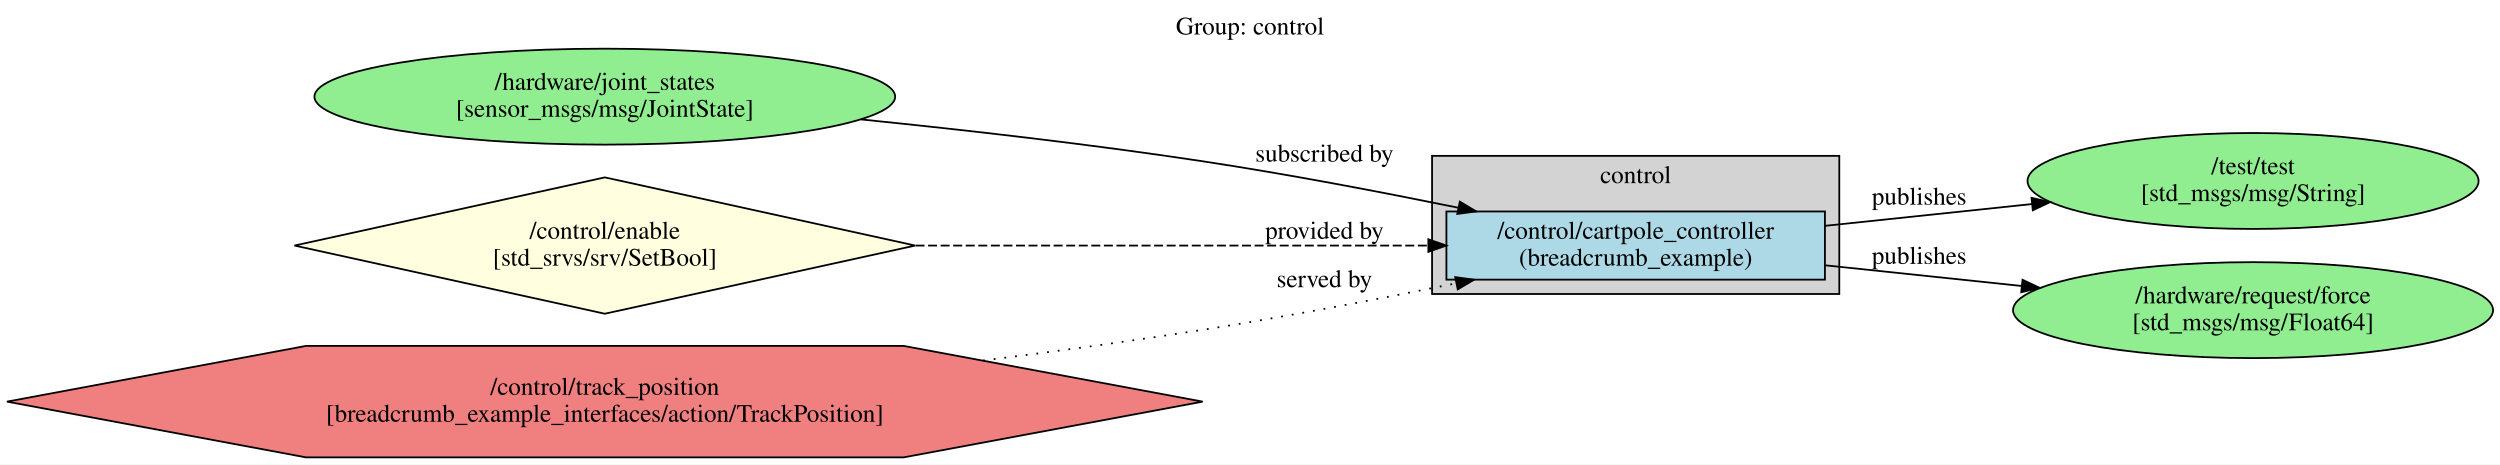
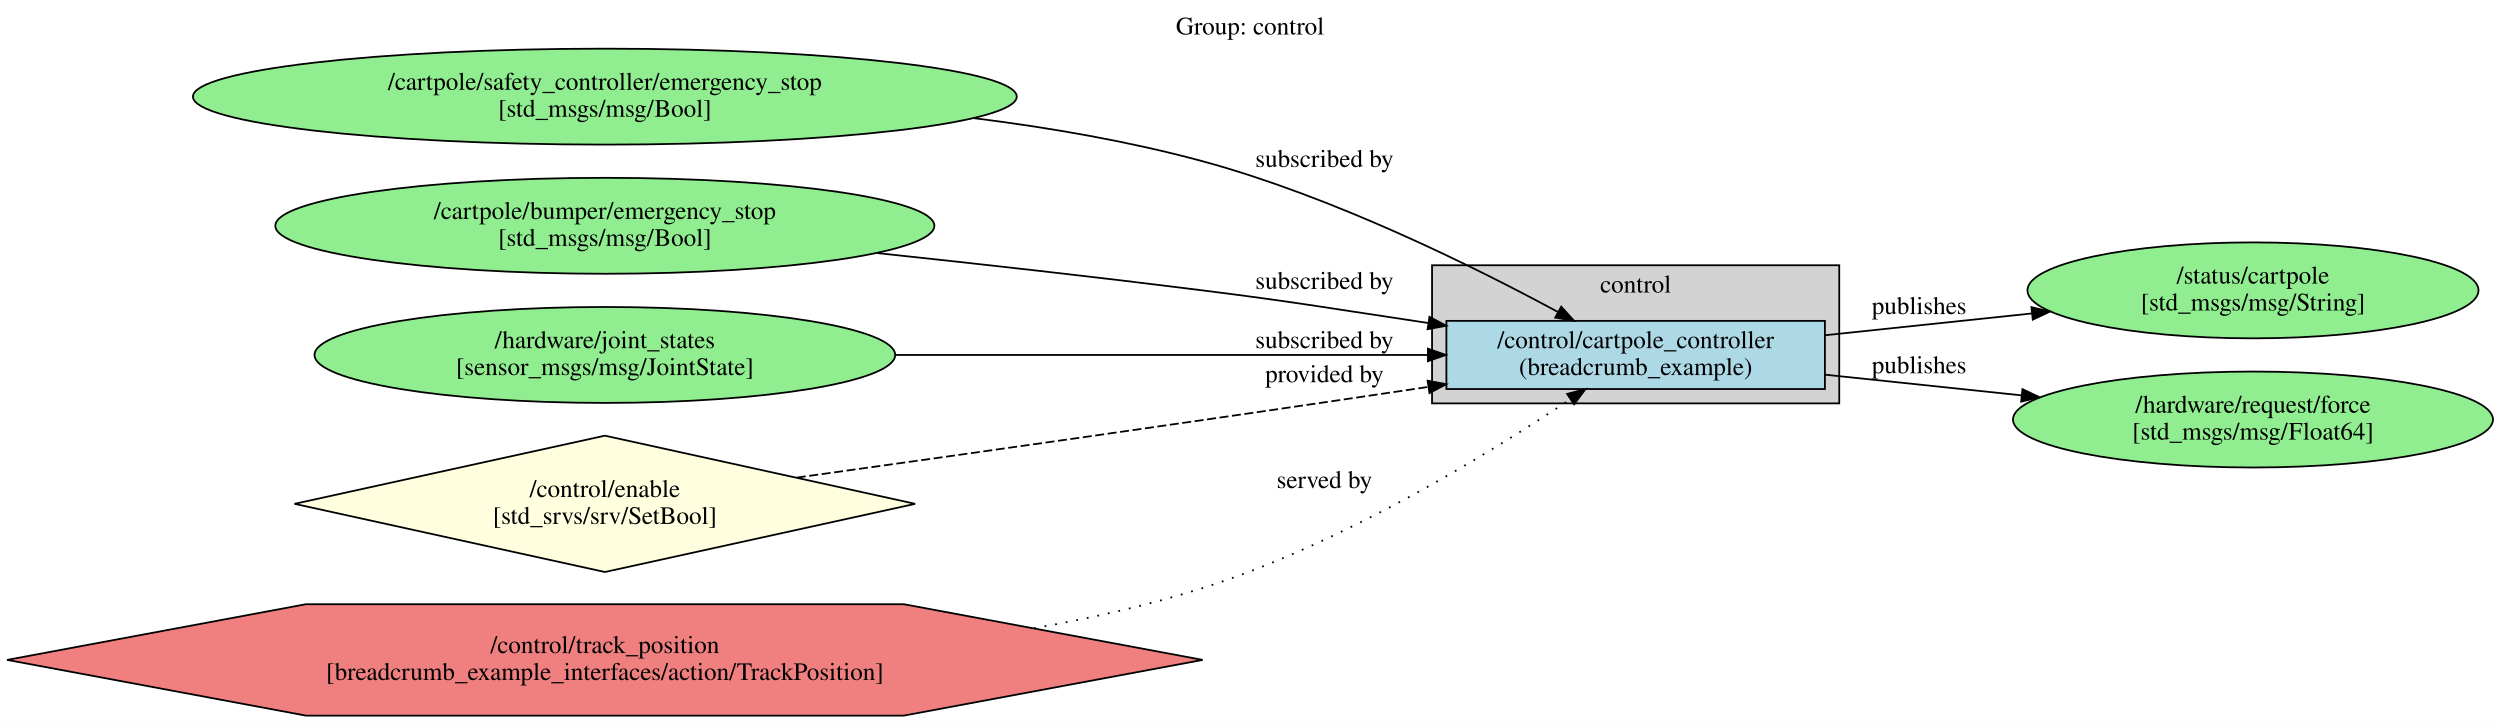
- <svg xmlns="http://www.w3.org/2000/svg" width="1394pt" height="259pt" viewBox="0.00 0.00 1393.55 258.90">
-   <g id="graph0" class="graph" transform="scale(1 1) rotate(0) translate(4 254.9)">
-     <polygon fill="white" stroke="transparent" points="-4,4 -4,-254.9 1389.55,-254.9 1389.55,4 -4,4" />
-     <text text-anchor="middle" x="692.77" y="-235.7" font-family="Times,serif" font-size="14.00">Group: control</text>
+ <svg xmlns="http://www.w3.org/2000/svg" width="1394pt" height="403pt" viewBox="0.00 0.00 1393.55 402.90">
+   <g id="graph0" class="graph" transform="scale(1 1) rotate(0) translate(4 398.9)">
+     <polygon fill="white" stroke="transparent" points="-4,4 -4,-398.9 1389.55,-398.9 1389.55,4 -4,4" />
+     <text text-anchor="middle" x="692.77" y="-379.7" font-family="Times,serif" font-size="14.00">Group: control</text>
    <g id="clust1" class="cluster">
-       <polygon fill="lightgrey" stroke="black" points="794.26,-91.03 794.26,-168.03 1021.26,-168.03 1021.26,-91.03 794.26,-91.03" />
-       <text text-anchor="middle" x="907.76" y="-152.83" font-family="Times,serif" font-size="14.00">control</text>
+       <polygon fill="lightgrey" stroke="black" points="794.26,-174.03 794.26,-251.03 1021.26,-251.03 1021.26,-174.03 794.26,-174.03" />
+       <text text-anchor="middle" x="907.76" y="-235.83" font-family="Times,serif" font-size="14.00">control</text>
    </g>
    <g id="node1" class="node">
-       <polygon fill="lightblue" stroke="black" points="1013.26,-137.03 802.26,-137.03 802.26,-99.03 1013.26,-99.03 1013.26,-137.03" />
-       <text text-anchor="middle" x="907.76" y="-121.83" font-family="Times,serif" font-size="14.00">/control/cartpole_controller</text>
-       <text text-anchor="middle" x="907.76" y="-106.83" font-family="Times,serif" font-size="14.00">(breadcrumb_example)</text>
+       <polygon fill="lightblue" stroke="black" points="1013.26,-220.03 802.26,-220.03 802.26,-182.03 1013.26,-182.03 1013.26,-220.03" />
+       <text text-anchor="middle" x="907.76" y="-204.83" font-family="Times,serif" font-size="14.00">/control/cartpole_controller</text>
+       <text text-anchor="middle" x="907.76" y="-189.83" font-family="Times,serif" font-size="14.00">(breadcrumb_example)</text>
+     </g>
+     <g id="node5" class="node">
+       <ellipse fill="lightgreen" stroke="black" cx="1251.9" cy="-237.03" rx="125.73" ry="26.74" />
+       <text text-anchor="middle" x="1251.9" y="-240.83" font-family="Times,serif" font-size="14.00">/status/cartpole</text>
+       <text text-anchor="middle" x="1251.9" y="-225.83" font-family="Times,serif" font-size="14.00">[std_msgs/msg/String]</text>
+     </g>
+     <g id="edge4" class="edge">
+       <path fill="none" stroke="black" d="M1013.27,-212.02C1049.72,-215.86 1090.93,-220.19 1128.68,-224.17" />
+       <polygon fill="black" stroke="black" points="1128.4,-227.66 1138.71,-225.22 1129.13,-220.69 1128.4,-227.66" />
+       <text text-anchor="middle" x="1065.76" y="-223.83" font-family="Times,serif" font-size="14.00">publishes</text>
+     </g>
+     <g id="node6" class="node">
+       <ellipse fill="lightgreen" stroke="black" cx="1251.9" cy="-165.03" rx="133.79" ry="26.74" />
+       <text text-anchor="middle" x="1251.9" y="-168.83" font-family="Times,serif" font-size="14.00">/hardware/request/force</text>
+       <text text-anchor="middle" x="1251.9" y="-153.83" font-family="Times,serif" font-size="14.00">[std_msgs/msg/Float64]</text>
+     </g>
+     <g id="edge5" class="edge">
+       <path fill="none" stroke="black" d="M1013.27,-190.03C1047.85,-186.39 1086.73,-182.3 1122.87,-178.5" />
+       <polygon fill="black" stroke="black" points="1123.4,-181.96 1132.98,-177.43 1122.67,-175 1123.4,-181.96" />
+       <text text-anchor="middle" x="1065.76" y="-190.83" font-family="Times,serif" font-size="14.00">publishes</text>
+     </g>
+     <g id="node2" class="node">
+       <ellipse fill="lightgreen" stroke="black" cx="333.13" cy="-345.03" rx="229.62" ry="26.74" />
+       <text text-anchor="middle" x="333.13" y="-348.83" font-family="Times,serif" font-size="14.00">/cartpole/safety_controller/emergency_stop</text>
+       <text text-anchor="middle" x="333.13" y="-333.83" font-family="Times,serif" font-size="14.00">[std_msgs/msg/Bool]</text>
+     </g>
+     <g id="edge1" class="edge">
+       <path fill="none" stroke="black" d="M538.88,-333.03C581.45,-327.7 625.68,-320.04 666.26,-309.03 738.94,-289.3 817.54,-250.32 864.43,-224.98" />
+       <polygon fill="black" stroke="black" points="866.27,-227.97 873.37,-220.11 862.92,-221.82 866.27,-227.97" />
+       <text text-anchor="middle" x="734.26" y="-305.83" font-family="Times,serif" font-size="14.00">subscribed by</text>
    </g>
    <g id="node3" class="node">
-       <ellipse fill="lightgreen" stroke="black" cx="1251.9" cy="-154.03" rx="125.73" ry="26.74" />
-       <text text-anchor="middle" x="1251.9" y="-157.83" font-family="Times,serif" font-size="14.00">/test/test</text>
-       <text text-anchor="middle" x="1251.9" y="-142.83" font-family="Times,serif" font-size="14.00">[std_msgs/msg/String]</text>
+       <ellipse fill="lightgreen" stroke="black" cx="333.13" cy="-273.03" rx="183.7" ry="26.74" />
+       <text text-anchor="middle" x="333.13" y="-276.83" font-family="Times,serif" font-size="14.00">/cartpole/bumper/emergency_stop</text>
+       <text text-anchor="middle" x="333.13" y="-261.83" font-family="Times,serif" font-size="14.00">[std_msgs/msg/Bool]</text>
    </g>
    <g id="edge2" class="edge">
-       <path fill="none" stroke="black" d="M1013.27,-129.02C1049.72,-132.86 1090.93,-137.19 1128.68,-141.17" />
-       <polygon fill="black" stroke="black" points="1128.4,-144.66 1138.71,-142.22 1129.13,-137.69 1128.4,-144.66" />
-       <text text-anchor="middle" x="1065.76" y="-140.83" font-family="Times,serif" font-size="14.00">publishes</text>
+       <path fill="none" stroke="black" d="M485.13,-257.79C541.97,-251.76 607.14,-244.49 666.26,-237.03 718.83,-230.39 731.86,-227.87 784.26,-220.03 786.82,-219.64 789.41,-219.25 792.02,-218.86" />
+       <polygon fill="black" stroke="black" points="792.82,-222.28 802.19,-217.32 791.78,-215.36 792.82,-222.28" />
+       <text text-anchor="middle" x="734.26" y="-237.83" font-family="Times,serif" font-size="14.00">subscribed by</text>
    </g>
    <g id="node4" class="node">
-       <ellipse fill="lightgreen" stroke="black" cx="1251.9" cy="-82.03" rx="133.79" ry="26.74" />
-       <text text-anchor="middle" x="1251.9" y="-85.83" font-family="Times,serif" font-size="14.00">/hardware/request/force</text>
-       <text text-anchor="middle" x="1251.9" y="-70.83" font-family="Times,serif" font-size="14.00">[std_msgs/msg/Float64]</text>
-     </g>
-     <g id="edge3" class="edge">
-       <path fill="none" stroke="black" d="M1013.27,-107.03C1047.85,-103.39 1086.73,-99.3 1122.87,-95.5" />
-       <polygon fill="black" stroke="black" points="1123.4,-98.96 1132.98,-94.43 1122.67,-92 1123.4,-98.96" />
-       <text text-anchor="middle" x="1065.76" y="-107.83" font-family="Times,serif" font-size="14.00">publishes</text>
-     </g>
-     <g id="node2" class="node">
      <ellipse fill="lightgreen" stroke="black" cx="333.13" cy="-201.03" rx="161.85" ry="26.74" />
      <text text-anchor="middle" x="333.13" y="-204.83" font-family="Times,serif" font-size="14.00">/hardware/joint_states</text>
      <text text-anchor="middle" x="333.13" y="-189.83" font-family="Times,serif" font-size="14.00">[sensor_msgs/msg/JointState]</text>
    </g>
-     <g id="edge1" class="edge">
-       <path fill="none" stroke="black" d="M475.89,-188.34C534.9,-182.36 604.04,-174.46 666.26,-165.03 713.38,-157.88 765.32,-147.99 808.83,-139.12" />
-       <polygon fill="black" stroke="black" points="809.74,-142.51 818.84,-137.07 808.34,-135.65 809.74,-142.51" />
-       <text text-anchor="middle" x="734.26" y="-164.83" font-family="Times,serif" font-size="14.00">subscribed by</text>
+     <g id="edge3" class="edge">
+       <path fill="none" stroke="black" d="M495.16,-201.03C589.57,-201.03 706.62,-201.03 791.74,-201.03" />
+       <polygon fill="black" stroke="black" points="791.95,-204.53 801.95,-201.03 791.95,-197.53 791.95,-204.53" />
+       <text text-anchor="middle" x="734.26" y="-204.83" font-family="Times,serif" font-size="14.00">subscribed by</text>
    </g>
-     <g id="node5" class="node">
+     <g id="node7" class="node">
      <polygon fill="lightyellow" stroke="black" points="333.13,-156.03 160.13,-118.03 333.13,-80.03 506.13,-118.03 333.13,-156.03" />
      <text text-anchor="middle" x="333.13" y="-121.83" font-family="Times,serif" font-size="14.00">/control/enable</text>
      <text text-anchor="middle" x="333.13" y="-106.83" font-family="Times,serif" font-size="14.00">[std_srvs/srv/SetBool]</text>
    </g>
-     <g id="edge4" class="edge">
-       <path fill="none" stroke="black" stroke-dasharray="5,2" d="M506.33,-118.03C598.81,-118.03 710.29,-118.03 792.11,-118.03" />
-       <polygon fill="black" stroke="black" points="792.19,-121.53 802.19,-118.03 792.19,-114.53 792.19,-121.53" />
-       <text text-anchor="middle" x="734.26" y="-121.83" font-family="Times,serif" font-size="14.00">provided by</text>
+     <g id="edge6" class="edge">
+       <path fill="none" stroke="black" stroke-dasharray="5,2" d="M440.15,-132.66C531.41,-145.36 666.58,-164.42 784.26,-182.03 786.82,-182.41 789.41,-182.8 792.02,-183.19" />
+       <polygon fill="black" stroke="black" points="791.78,-186.69 802.19,-184.73 792.82,-179.77 791.78,-186.69" />
+       <text text-anchor="middle" x="734.26" y="-185.83" font-family="Times,serif" font-size="14.00">provided by</text>
    </g>
-     <g id="node6" class="node">
+     <g id="node8" class="node">
      <polygon fill="lightcoral" stroke="black" points="666.39,-31.03 499.76,-62.08 166.5,-62.08 -0.13,-31.03 166.5,0.03 499.76,0.03 666.39,-31.03" />
      <text text-anchor="middle" x="333.13" y="-34.83" font-family="Times,serif" font-size="14.00">/control/track_position</text>
      <text text-anchor="middle" x="333.13" y="-19.83" font-family="Times,serif" font-size="14.00">[breadcrumb_example_interfaces/action/TrackPosition]</text>
    </g>
-     <g id="edge5" class="edge">
-       <path fill="none" stroke="black" stroke-dasharray="1,5" d="M543.96,-53.94C584.61,-59.04 626.82,-64.81 666.26,-71.03 712.95,-78.39 764.41,-88.21 807.7,-96.98" />
-       <polygon fill="black" stroke="black" points="807.17,-100.44 817.67,-99 808.56,-93.58 807.17,-100.44" />
-       <text text-anchor="middle" x="734.26" y="-94.83" font-family="Times,serif" font-size="14.00">served by</text>
+     <g id="edge7" class="edge">
+       <path fill="none" stroke="black" stroke-dasharray="1,5" d="M572.33,-48.7C604.31,-54.26 636.37,-61.53 666.26,-71.03 744.08,-95.76 825.91,-145.96 871.23,-176.23" />
+       <polygon fill="black" stroke="black" points="869.54,-179.31 879.79,-182 873.46,-173.51 869.54,-179.31" />
+       <text text-anchor="middle" x="734.26" y="-126.83" font-family="Times,serif" font-size="14.00">served by</text>
    </g>
  </g>
</svg>
